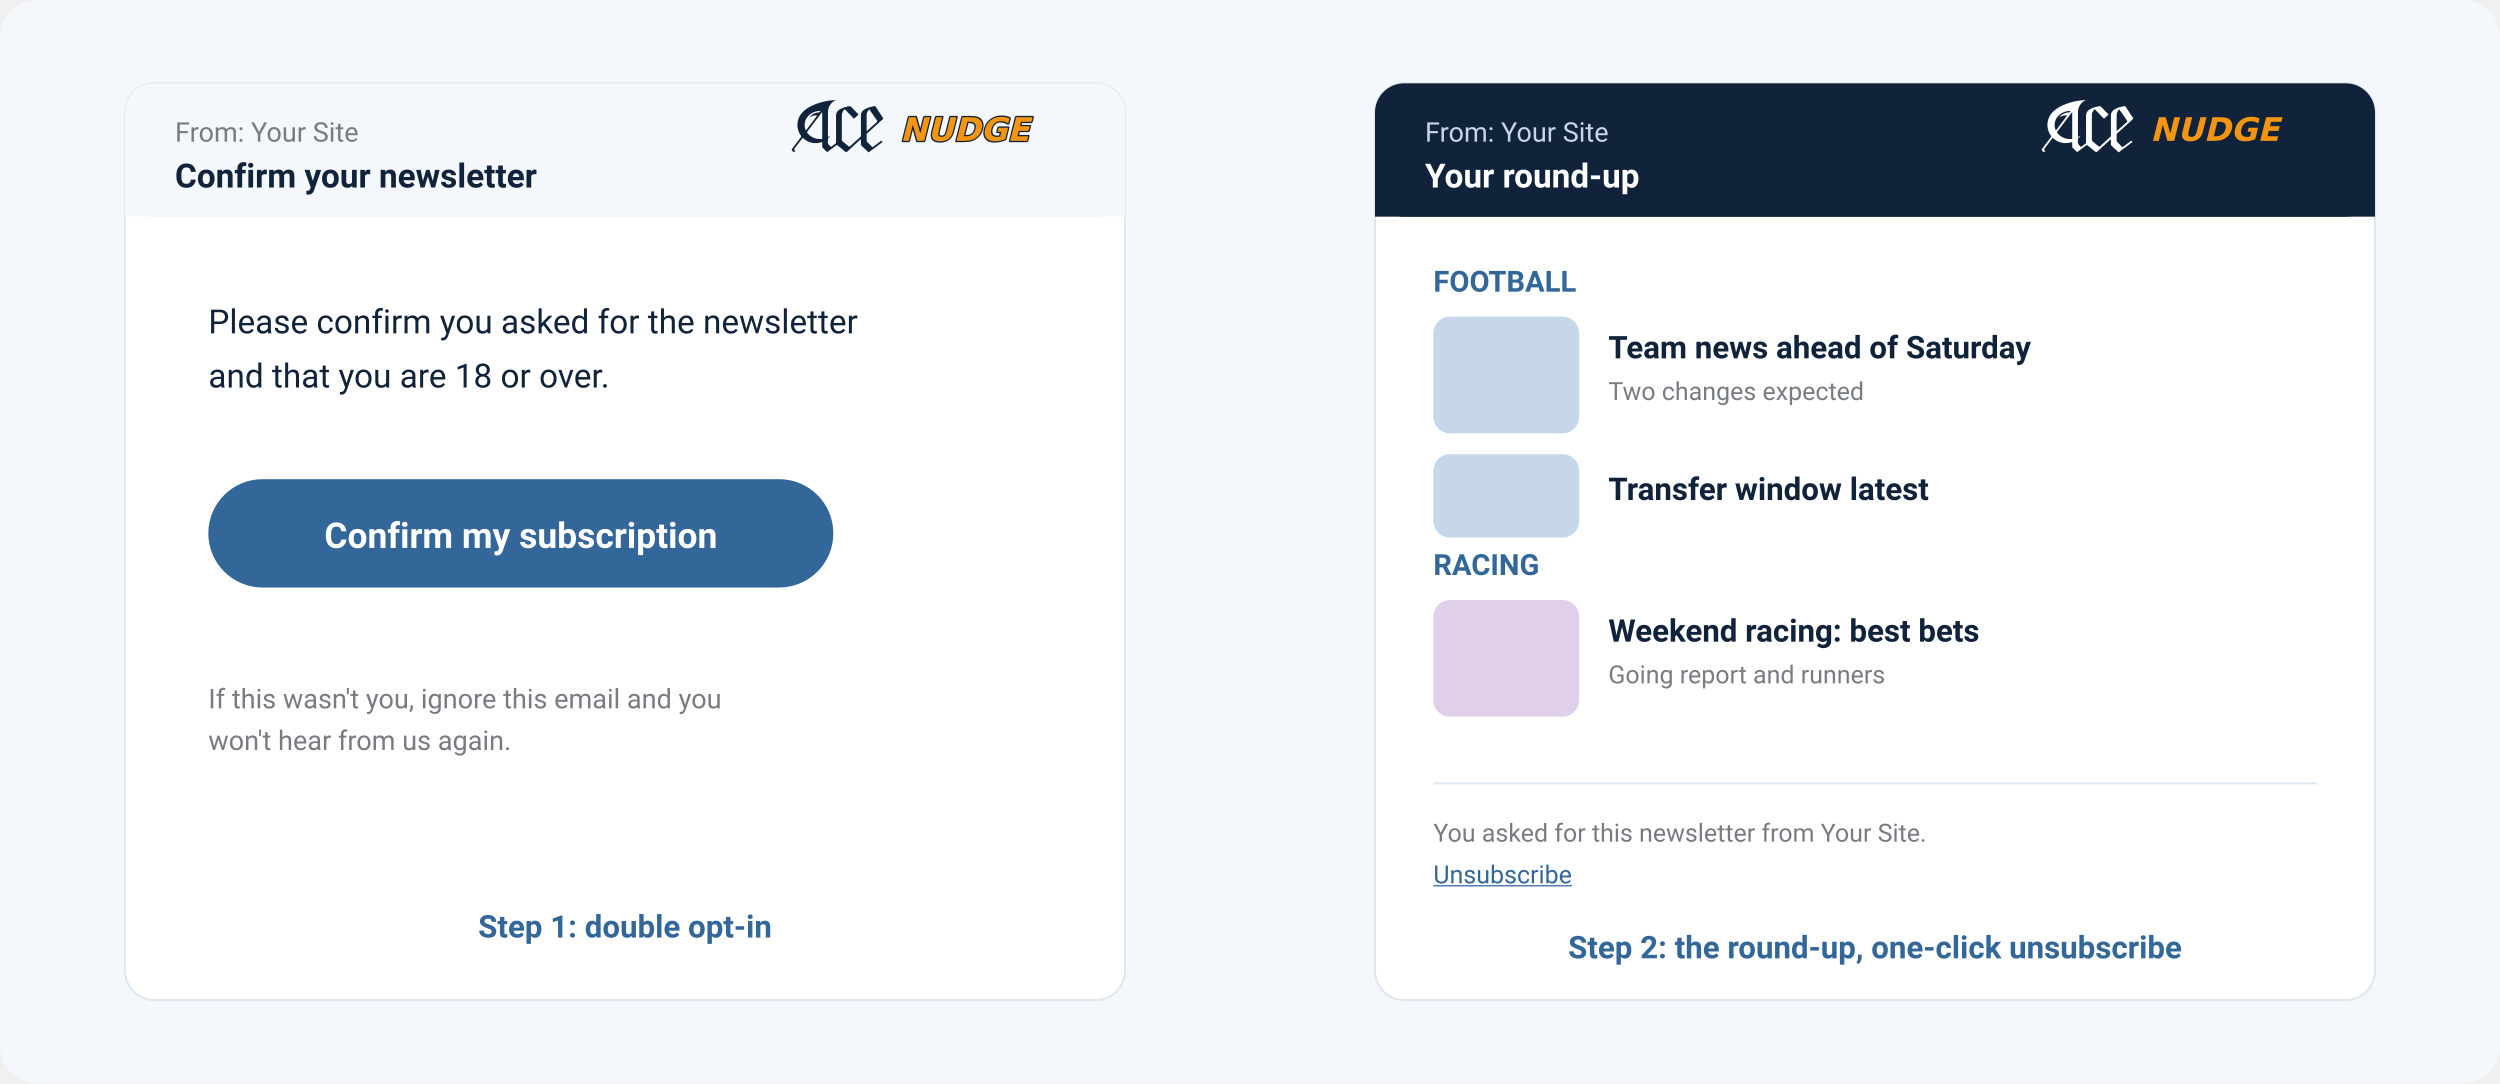
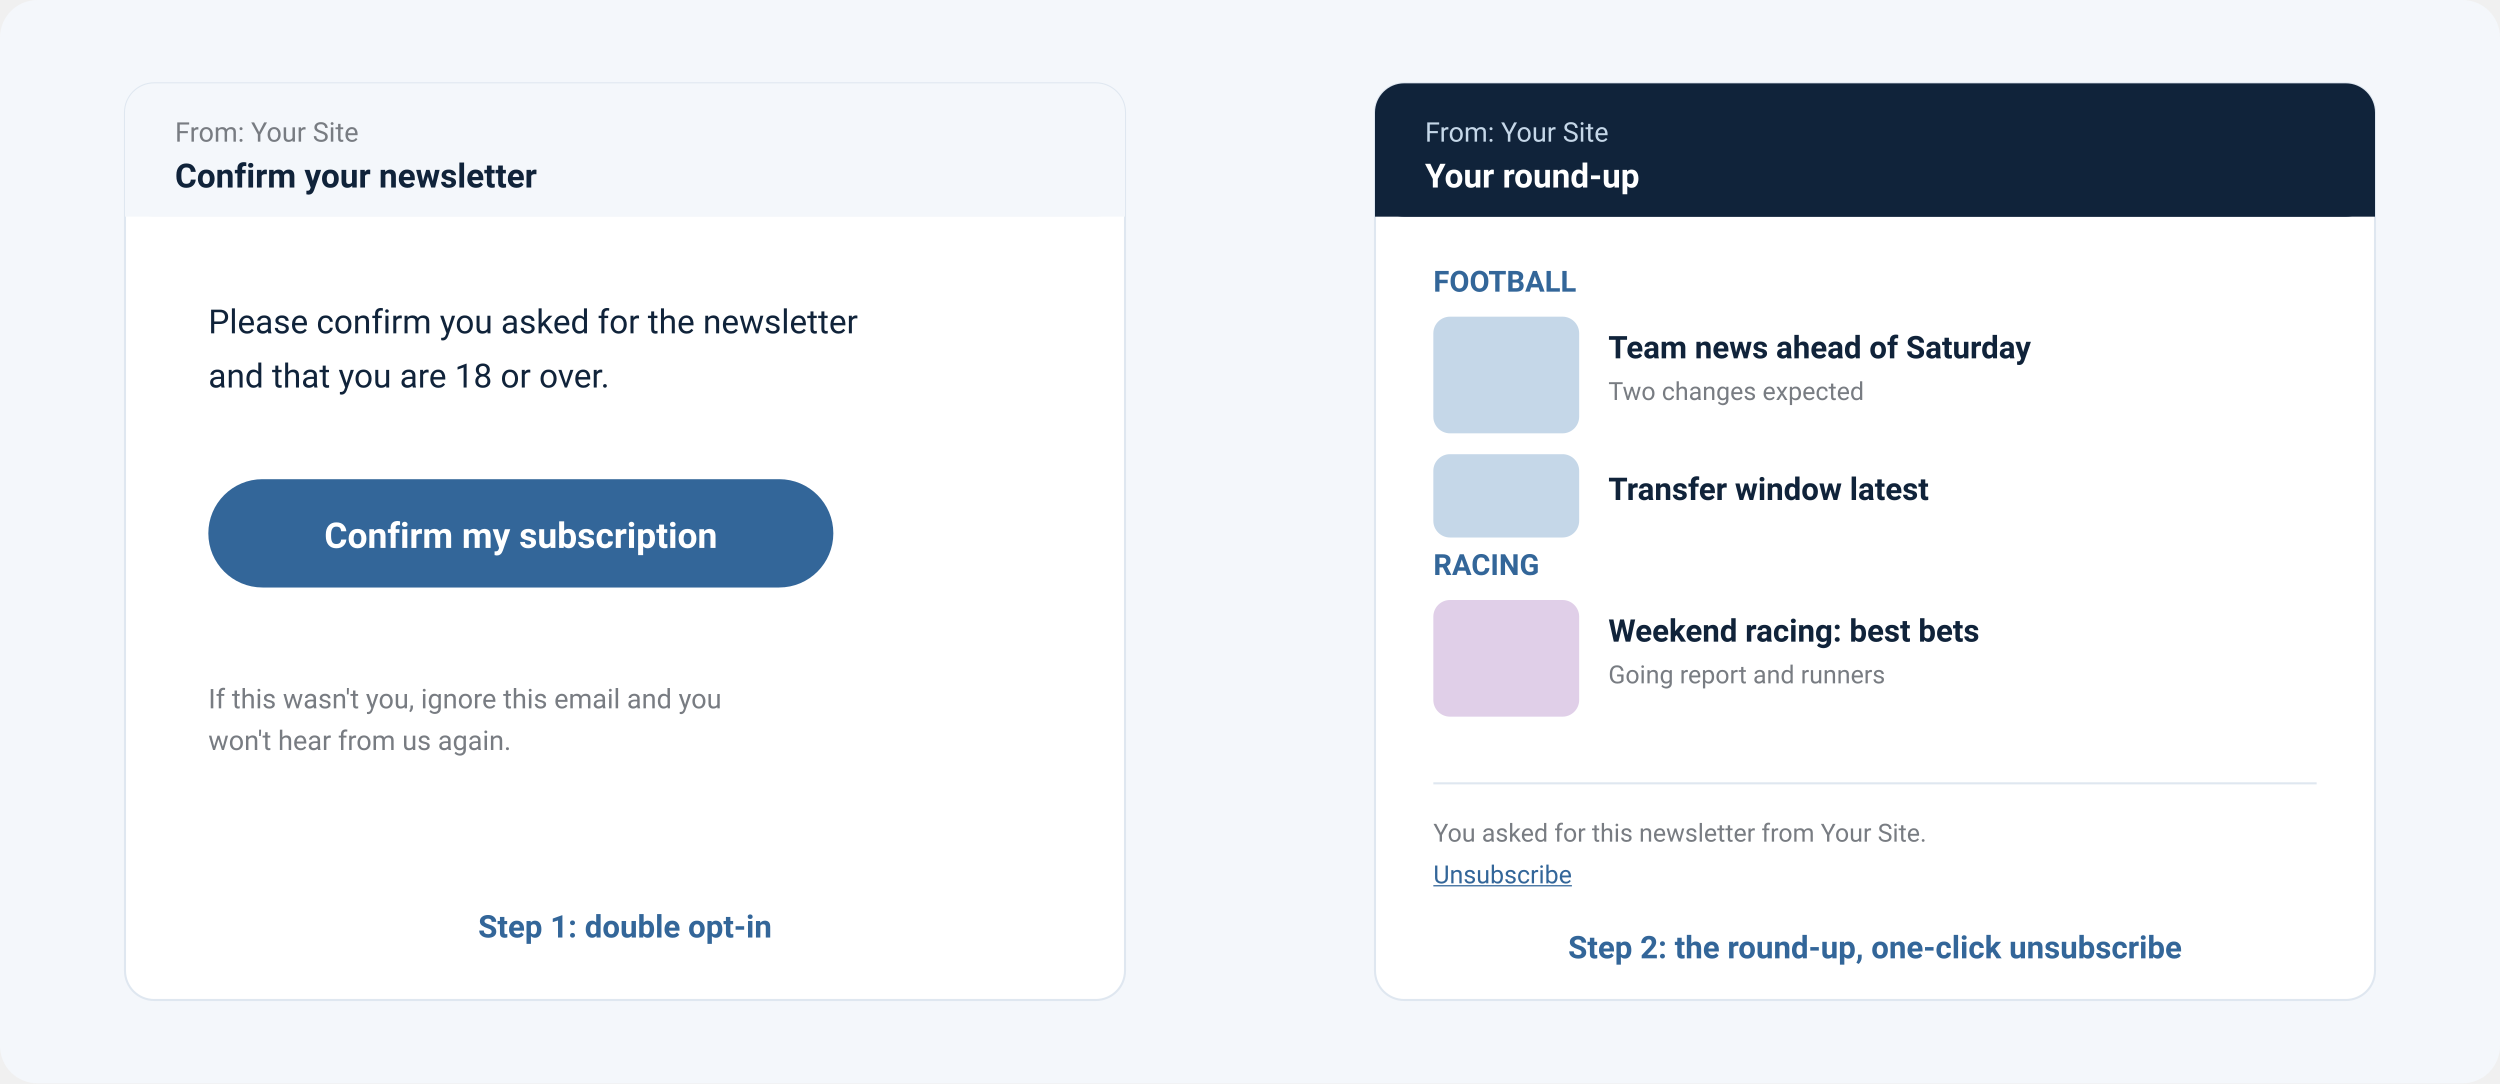
<svg xmlns="http://www.w3.org/2000/svg" viewBox="0 0 1200 520" role="img" aria-label="The double opt-in email and the daily round-up">
  <rect width="1200" height="520" rx="18" fill="#f4f7fb" />
  <g font-family="system-ui,-apple-system,Segoe UI,Roboto,sans-serif">
    <g transform="translate(60,40)">
      <rect width="480" height="440" rx="14" fill="#fff" stroke="#dfe7f0" />
      <rect width="480" height="64" rx="14" fill="#f4f7fb" />
      <rect y="48" width="480" height="16" fill="#f4f7fb" />
-       <path transform="translate(320,8) scale(0.0819)" d="M83.686,178.363 C105.442,149.53 127.001,120.958 149.172,91.577 C131.939,87.269 118.424,93.462 104.365,101.9 C105.686,100.006 106.356,98.933 107.133,97.948 C120.192,81.436 137.754,74.03 158.304,72.853 C164.202,72.515 166.779,70.544 167.916,64.645 C144.761,62.427 107.329,74.788 87.722,105.552 C72.79,128.98 72.852,160.835 83.686,178.363 L83.686,178.363 Z M455.038,54.803 C445.767,63.9 439.584,73.784 439.413,85.948 C438.986,115.915 439.279,145.891 439.312,175.864 C439.315,177.559 439.599,179.256 439.837,181.9 C441.89,180.4 443.139,179.647 444.204,178.688 C462.748,161.964 481.224,145.158 499.856,128.529 C502.651,126.034 502.976,124.277 500.786,121.139 C488.406,103.398 476.245,85.503 463.995,67.669 C461.185,63.577 458.325,59.521 455.038,54.803 L455.038,54.803 Z M179.024,72.562 C178.543,72.42 178.064,72.278 177.583,72.135 C176.444,73.5 175.244,74.818 174.173,76.235 C161.317,93.235 148.482,110.252 135.641,127.261 C121.091,146.532 106.617,165.858 91.918,185.014 C89.43,188.259 89.174,190.692 92.004,193.603 C95.831,197.537 99.228,201.94 103.346,205.526 C123.002,222.638 146.126,229.781 171.983,228.82 C178.875,228.564 179.02,228.57 179.022,221.842 C179.028,173.697 179.024,125.551 179.024,77.407 L179.024,72.562 Z M526.102,237.76 C528.35,240.792 530.203,243.292 532.455,246.328 C505.277,266.587 478.363,286.649 451.029,307.025 C447.824,304.034 444.793,301.236 441.796,298.404 C431.015,288.217 420.318,277.94 409.418,267.884 C406.856,265.52 405.796,263.105 405.87,259.65 C406.065,250.189 405.937,240.722 405.937,229.89 C403.385,231.683 401.745,232.591 400.399,233.82 C375.3,256.748 350.163,279.636 325.245,302.759 C321.536,306.201 319.281,306.896 315.012,303.339 C299.913,290.756 284.3,278.79 269.092,266.334 C265.798,263.635 263.663,263.947 260.502,266.349 C244.458,278.548 228.251,290.538 212.096,302.591 C210.775,303.577 209.405,304.495 208.055,305.446 C198.804,296.606 189.609,287.969 180.657,279.09 C179.48,277.921 179.127,275.512 179.095,273.666 C178.94,264.883 179.025,256.093 179.025,246.282 C135.863,260.268 98.004,251.982 64.737,221.843 C63.423,223.323 62.26,224.467 61.286,225.756 C46.526,245.296 31.872,264.918 16.971,284.351 C14.316,287.814 13.764,290.512 16.651,293.946 C18.451,296.089 19.779,298.628 21.759,301.664 C17.387,302.692 13.454,303.618 9.515,304.537 C9.195,304.612 8.655,304.778 8.565,304.651 C5.683,300.659 2.546,296.8 0.19,292.512 C-0.47,291.312 0.715,288.499 1.831,287.007 C18.791,264.326 35.749,241.641 53.044,219.217 C56.474,214.771 56.577,212.04 53.157,207.356 C25.134,168.985 27.526,113.701 58.386,77.616 C77.582,55.17 102.129,40.348 128.857,28.889 C160.355,15.385 193.2,6.613 227.275,2.695 C237.995,1.462 248.766,0.676 259.635,-0 C249.691,4.578 240.643,10.301 233.28,18.418 C219.833,33.239 212.916,50.971 212.701,70.668 C212.19,117.328 212.529,163.997 212.561,210.663 C212.564,212.57 212.958,214.477 213.292,217.489 C218.423,214.202 222.7,211.464 226.975,208.725 C227.149,208.839 227.321,208.952 227.495,209.065 C223.996,213.037 220.756,217.283 216.919,220.896 C213.589,224.033 212.153,227.401 212.471,231.914 C212.763,236.059 213.159,240.356 212.421,244.388 C209.738,259.073 221.76,265.259 229.19,274.063 C229.649,274.607 232.06,274.208 233.026,273.508 C241.383,267.44 249.75,261.367 257.774,254.875 C259.303,253.637 259.957,250.55 259.962,248.313 C260.082,197.314 260.531,146.309 259.815,95.321 C259.541,75.719 267.889,62.687 284.173,53.528 C301.702,43.671 320.872,38.969 340.521,35.966 C342.452,35.671 345.277,36.699 346.67,38.115 C361.505,53.205 376.137,68.496 390.81,83.747 C391.13,84.081 391.265,84.593 391.709,85.453 C382.94,93.447 374.132,101.476 365.051,109.752 C352.962,97.235 341.168,85.036 329.39,72.821 C324.183,67.422 318.918,62.077 313.868,56.535 C311.502,53.938 309.752,53.872 307.455,56.562 C299.361,66.035 293.932,76.195 294.036,89.363 C294.411,137.192 294.233,185.026 294.096,232.858 C294.084,236.939 295.353,239.629 298.476,242.165 C310.245,251.723 321.911,261.416 333.418,271.285 C336.57,273.988 338.606,274.113 341.786,271.203 C361.83,252.872 382.029,234.71 402.284,216.613 C405.034,214.155 406.007,211.531 405.998,207.912 C405.897,168.913 406.212,129.911 405.788,90.917 C405.637,77.079 411.183,66.881 421.779,58.859 C436.185,47.954 453.009,42.807 470.283,38.823 C474.164,37.928 478.247,37.75 482.012,36.543 C487.582,34.758 490.658,36.526 493.76,41.443 C507.187,62.707 520.999,83.731 534.869,104.711 C537.162,108.178 536.99,109.985 533.77,112.87 C503.373,140.123 473.125,167.545 443.022,195.122 C441.002,196.972 439.553,200.448 439.459,203.224 C439.065,214.71 439.192,226.219 439.385,237.716 C439.421,239.857 440.027,242.545 441.401,244.019 C451.283,254.625 461.426,264.986 471.503,275.408 C471.954,275.873 472.565,276.181 473.536,276.872 C490.813,264.016 508.144,251.122 526.102,237.76 L526.102,237.76 Z" fill="#10233a" />
-       <g transform="translate(372,27.62056) skewX(-14)">
-         <path d="M1.432 -11.369H4.706L8.841 -3.572V-11.369H11.621V0.0H8.346L4.211 -7.798V0.0H1.432Z M14.484 -11.369H17.416V-4.554Q17.416 -3.145 17.877 -2.54Q18.337 -1.934 19.381 -1.934Q20.431 -1.934 20.892 -2.54Q21.353 -3.145 21.353 -4.554V-11.369H24.285V-4.554Q24.285 -2.14 23.074 -0.96Q21.863 0.221 19.381 0.221Q16.906 0.221 15.695 -0.96Q14.484 -2.14 14.484 -4.554Z M30.08 -9.153V-2.216H31.131Q32.928 -2.216 33.876 -3.107Q34.824 -3.998 34.824 -5.696Q34.824 -7.387 33.88 -8.27Q32.936 -9.153 31.131 -9.153ZM27.148 -11.369H30.24Q32.829 -11.369 34.097 -11Q35.365 -10.631 36.271 -9.747Q37.071 -8.978 37.459 -7.973Q37.847 -6.968 37.847 -5.696Q37.847 -4.409 37.459 -3.4Q37.071 -2.391 36.271 -1.622Q35.357 -0.739 34.078 -0.369Q32.798 0.0 30.24 0.0H27.148Z M50.313 -0.845Q49.217 -0.312 48.036 -0.046Q46.856 0.221 45.6 0.221Q42.759 0.221 41.099 -1.367Q39.439 -2.955 39.439 -5.673Q39.439 -8.422 41.129 -9.999Q42.82 -11.575 45.759 -11.575Q46.894 -11.575 47.934 -11.362Q48.973 -11.149 49.894 -10.73V-8.377Q48.943 -8.917 48.002 -9.184Q47.062 -9.45 46.117 -9.45Q44.366 -9.45 43.418 -8.472Q42.47 -7.493 42.47 -5.673Q42.47 -3.868 43.384 -2.886Q44.297 -1.904 45.98 -1.904Q46.437 -1.904 46.829 -1.961Q47.222 -2.018 47.534 -2.14V-4.348H45.744V-6.313H50.313Z M52.895 -11.369H60.807V-9.153H55.827V-7.036H60.51V-4.82H55.827V-2.216H60.975V0.0H52.895Z" fill="#f39510" stroke="#10233a" stroke-width="1.258" stroke-linejoin="round" paint-order="stroke" />
-       </g>
      <text x="24" y="28" font-size="13" fill="#787c82">From: Your Site</text>
      <text x="24" y="50" font-size="16" font-weight="700" fill="#10233a">Confirm your newsletter</text>
      <text x="40" y="120" font-size="16" fill="#10233a">Please confirm you asked for the newsletter</text>
      <text x="40" y="146" font-size="16" fill="#10233a">and that you are 18 or over.</text>
      <rect x="40" y="190" width="300" height="52" rx="26" fill="#336699" />
      <text x="190" y="223" font-size="17" fill="#fff" text-anchor="middle" font-weight="700">Confirm my subscription</text>
      <text x="40" y="300" font-size="13" fill="#787c82">If this wasn't you, ignore this email and you</text>
      <text x="40" y="320" font-size="13" fill="#787c82">won't hear from us again.</text>
      <text x="240" y="410" font-size="15" fill="#336699" text-anchor="middle" font-weight="700">Step 1: double opt-in</text>
    </g>
    <g transform="translate(660,40)">
      <rect width="480" height="440" rx="14" fill="#fff" stroke="#dfe7f0" />
      <rect width="480" height="64" rx="14" fill="#10233a" />
      <rect y="48" width="480" height="16" fill="#10233a" />
-       <path transform="translate(320,8) scale(0.0819)" d="M83.686,178.363 C105.442,149.53 127.001,120.958 149.172,91.577 C131.939,87.269 118.424,93.462 104.365,101.9 C105.686,100.006 106.356,98.933 107.133,97.948 C120.192,81.436 137.754,74.03 158.304,72.853 C164.202,72.515 166.779,70.544 167.916,64.645 C144.761,62.427 107.329,74.788 87.722,105.552 C72.79,128.98 72.852,160.835 83.686,178.363 L83.686,178.363 Z M455.038,54.803 C445.767,63.9 439.584,73.784 439.413,85.948 C438.986,115.915 439.279,145.891 439.312,175.864 C439.315,177.559 439.599,179.256 439.837,181.9 C441.89,180.4 443.139,179.647 444.204,178.688 C462.748,161.964 481.224,145.158 499.856,128.529 C502.651,126.034 502.976,124.277 500.786,121.139 C488.406,103.398 476.245,85.503 463.995,67.669 C461.185,63.577 458.325,59.521 455.038,54.803 L455.038,54.803 Z M179.024,72.562 C178.543,72.42 178.064,72.278 177.583,72.135 C176.444,73.5 175.244,74.818 174.173,76.235 C161.317,93.235 148.482,110.252 135.641,127.261 C121.091,146.532 106.617,165.858 91.918,185.014 C89.43,188.259 89.174,190.692 92.004,193.603 C95.831,197.537 99.228,201.94 103.346,205.526 C123.002,222.638 146.126,229.781 171.983,228.82 C178.875,228.564 179.02,228.57 179.022,221.842 C179.028,173.697 179.024,125.551 179.024,77.407 L179.024,72.562 Z M526.102,237.76 C528.35,240.792 530.203,243.292 532.455,246.328 C505.277,266.587 478.363,286.649 451.029,307.025 C447.824,304.034 444.793,301.236 441.796,298.404 C431.015,288.217 420.318,277.94 409.418,267.884 C406.856,265.52 405.796,263.105 405.87,259.65 C406.065,250.189 405.937,240.722 405.937,229.89 C403.385,231.683 401.745,232.591 400.399,233.82 C375.3,256.748 350.163,279.636 325.245,302.759 C321.536,306.201 319.281,306.896 315.012,303.339 C299.913,290.756 284.3,278.79 269.092,266.334 C265.798,263.635 263.663,263.947 260.502,266.349 C244.458,278.548 228.251,290.538 212.096,302.591 C210.775,303.577 209.405,304.495 208.055,305.446 C198.804,296.606 189.609,287.969 180.657,279.09 C179.48,277.921 179.127,275.512 179.095,273.666 C178.94,264.883 179.025,256.093 179.025,246.282 C135.863,260.268 98.004,251.982 64.737,221.843 C63.423,223.323 62.26,224.467 61.286,225.756 C46.526,245.296 31.872,264.918 16.971,284.351 C14.316,287.814 13.764,290.512 16.651,293.946 C18.451,296.089 19.779,298.628 21.759,301.664 C17.387,302.692 13.454,303.618 9.515,304.537 C9.195,304.612 8.655,304.778 8.565,304.651 C5.683,300.659 2.546,296.8 0.19,292.512 C-0.47,291.312 0.715,288.499 1.831,287.007 C18.791,264.326 35.749,241.641 53.044,219.217 C56.474,214.771 56.577,212.04 53.157,207.356 C25.134,168.985 27.526,113.701 58.386,77.616 C77.582,55.17 102.129,40.348 128.857,28.889 C160.355,15.385 193.2,6.613 227.275,2.695 C237.995,1.462 248.766,0.676 259.635,-0 C249.691,4.578 240.643,10.301 233.28,18.418 C219.833,33.239 212.916,50.971 212.701,70.668 C212.19,117.328 212.529,163.997 212.561,210.663 C212.564,212.57 212.958,214.477 213.292,217.489 C218.423,214.202 222.7,211.464 226.975,208.725 C227.149,208.839 227.321,208.952 227.495,209.065 C223.996,213.037 220.756,217.283 216.919,220.896 C213.589,224.033 212.153,227.401 212.471,231.914 C212.763,236.059 213.159,240.356 212.421,244.388 C209.738,259.073 221.76,265.259 229.19,274.063 C229.649,274.607 232.06,274.208 233.026,273.508 C241.383,267.44 249.75,261.367 257.774,254.875 C259.303,253.637 259.957,250.55 259.962,248.313 C260.082,197.314 260.531,146.309 259.815,95.321 C259.541,75.719 267.889,62.687 284.173,53.528 C301.702,43.671 320.872,38.969 340.521,35.966 C342.452,35.671 345.277,36.699 346.67,38.115 C361.505,53.205 376.137,68.496 390.81,83.747 C391.13,84.081 391.265,84.593 391.709,85.453 C382.94,93.447 374.132,101.476 365.051,109.752 C352.962,97.235 341.168,85.036 329.39,72.821 C324.183,67.422 318.918,62.077 313.868,56.535 C311.502,53.938 309.752,53.872 307.455,56.562 C299.361,66.035 293.932,76.195 294.036,89.363 C294.411,137.192 294.233,185.026 294.096,232.858 C294.084,236.939 295.353,239.629 298.476,242.165 C310.245,251.723 321.911,261.416 333.418,271.285 C336.57,273.988 338.606,274.113 341.786,271.203 C361.83,252.872 382.029,234.71 402.284,216.613 C405.034,214.155 406.007,211.531 405.998,207.912 C405.897,168.913 406.212,129.911 405.788,90.917 C405.637,77.079 411.183,66.881 421.779,58.859 C436.185,47.954 453.009,42.807 470.283,38.823 C474.164,37.928 478.247,37.75 482.012,36.543 C487.582,34.758 490.658,36.526 493.76,41.443 C507.187,62.707 520.999,83.731 534.869,104.711 C537.162,108.178 536.99,109.985 533.77,112.87 C503.373,140.123 473.125,167.545 443.022,195.122 C441.002,196.972 439.553,200.448 439.459,203.224 C439.065,214.71 439.192,226.219 439.385,237.716 C439.421,239.857 440.027,242.545 441.401,244.019 C451.283,254.625 461.426,264.986 471.503,275.408 C471.954,275.873 472.565,276.181 473.536,276.872 C490.813,264.016 508.144,251.122 526.102,237.76 L526.102,237.76 Z" fill="#fff" />
-       <g transform="translate(372,27.62056) skewX(-14)">
-         <path d="M1.432 -11.369H4.706L8.841 -3.572V-11.369H11.621V0.0H8.346L4.211 -7.798V0.0H1.432Z M14.484 -11.369H17.416V-4.554Q17.416 -3.145 17.877 -2.54Q18.337 -1.934 19.381 -1.934Q20.431 -1.934 20.892 -2.54Q21.353 -3.145 21.353 -4.554V-11.369H24.285V-4.554Q24.285 -2.14 23.074 -0.96Q21.863 0.221 19.381 0.221Q16.906 0.221 15.695 -0.96Q14.484 -2.14 14.484 -4.554Z M30.08 -9.153V-2.216H31.131Q32.928 -2.216 33.876 -3.107Q34.824 -3.998 34.824 -5.696Q34.824 -7.387 33.88 -8.27Q32.936 -9.153 31.131 -9.153ZM27.148 -11.369H30.24Q32.829 -11.369 34.097 -11Q35.365 -10.631 36.271 -9.747Q37.071 -8.978 37.459 -7.973Q37.847 -6.968 37.847 -5.696Q37.847 -4.409 37.459 -3.4Q37.071 -2.391 36.271 -1.622Q35.357 -0.739 34.078 -0.369Q32.798 0.0 30.24 0.0H27.148Z M50.313 -0.845Q49.217 -0.312 48.036 -0.046Q46.856 0.221 45.6 0.221Q42.759 0.221 41.099 -1.367Q39.439 -2.955 39.439 -5.673Q39.439 -8.422 41.129 -9.999Q42.82 -11.575 45.759 -11.575Q46.894 -11.575 47.934 -11.362Q48.973 -11.149 49.894 -10.73V-8.377Q48.943 -8.917 48.002 -9.184Q47.062 -9.45 46.117 -9.45Q44.366 -9.45 43.418 -8.472Q42.47 -7.493 42.47 -5.673Q42.47 -3.868 43.384 -2.886Q44.297 -1.904 45.98 -1.904Q46.437 -1.904 46.829 -1.961Q47.222 -2.018 47.534 -2.14V-4.348H45.744V-6.313H50.313Z M52.895 -11.369H60.807V-9.153H55.827V-7.036H60.51V-4.82H55.827V-2.216H60.975V0.0H52.895Z" fill="#f39510" />
-       </g>
      <text x="24" y="28" font-size="13" fill="#c5d7e8">From: Your Site</text>
      <text x="24" y="50" font-size="16" font-weight="700" fill="#fff">Your round-up</text>
      <g font-size="14" font-weight="700" fill="#336699">
        <text x="28" y="100">FOOTBALL</text>
        <text x="28" y="236">RACING</text>
      </g>
      <g>
        <rect x="28" y="112" width="70" height="56" rx="8" fill="#c5d7e8" />
        <text x="112" y="132" font-size="15" font-weight="700" fill="#10233a">Team news ahead of Saturday</text>
        <text x="112" y="152" font-size="12" fill="#787c82">Two changes expected</text>
        <rect x="28" y="178" width="70" height="40" rx="8" fill="#c5d7e8" />
        <text x="112" y="200" font-size="15" font-weight="700" fill="#10233a">Transfer window latest</text>
        <rect x="28" y="248" width="70" height="56" rx="8" fill="#e0cfe8" />
        <text x="112" y="268" font-size="15" font-weight="700" fill="#10233a">Weekend racing: best bets</text>
        <text x="112" y="288" font-size="12" fill="#787c82">Going report and runners</text>
      </g>
      <line x1="28" y1="336" x2="452" y2="336" stroke="#dfe7f0" />
      <text x="28" y="364" font-size="12" fill="#787c82">You asked for this newsletter from Your Site.</text>
      <text x="28" y="384" font-size="12" fill="#336699" text-decoration="underline">Unsubscribe</text>
      <text x="240" y="420" font-size="15" fill="#336699" text-anchor="middle" font-weight="700">Step 2: the round-up, one-click unsubscribe</text>
    </g>
  </g>
</svg>
